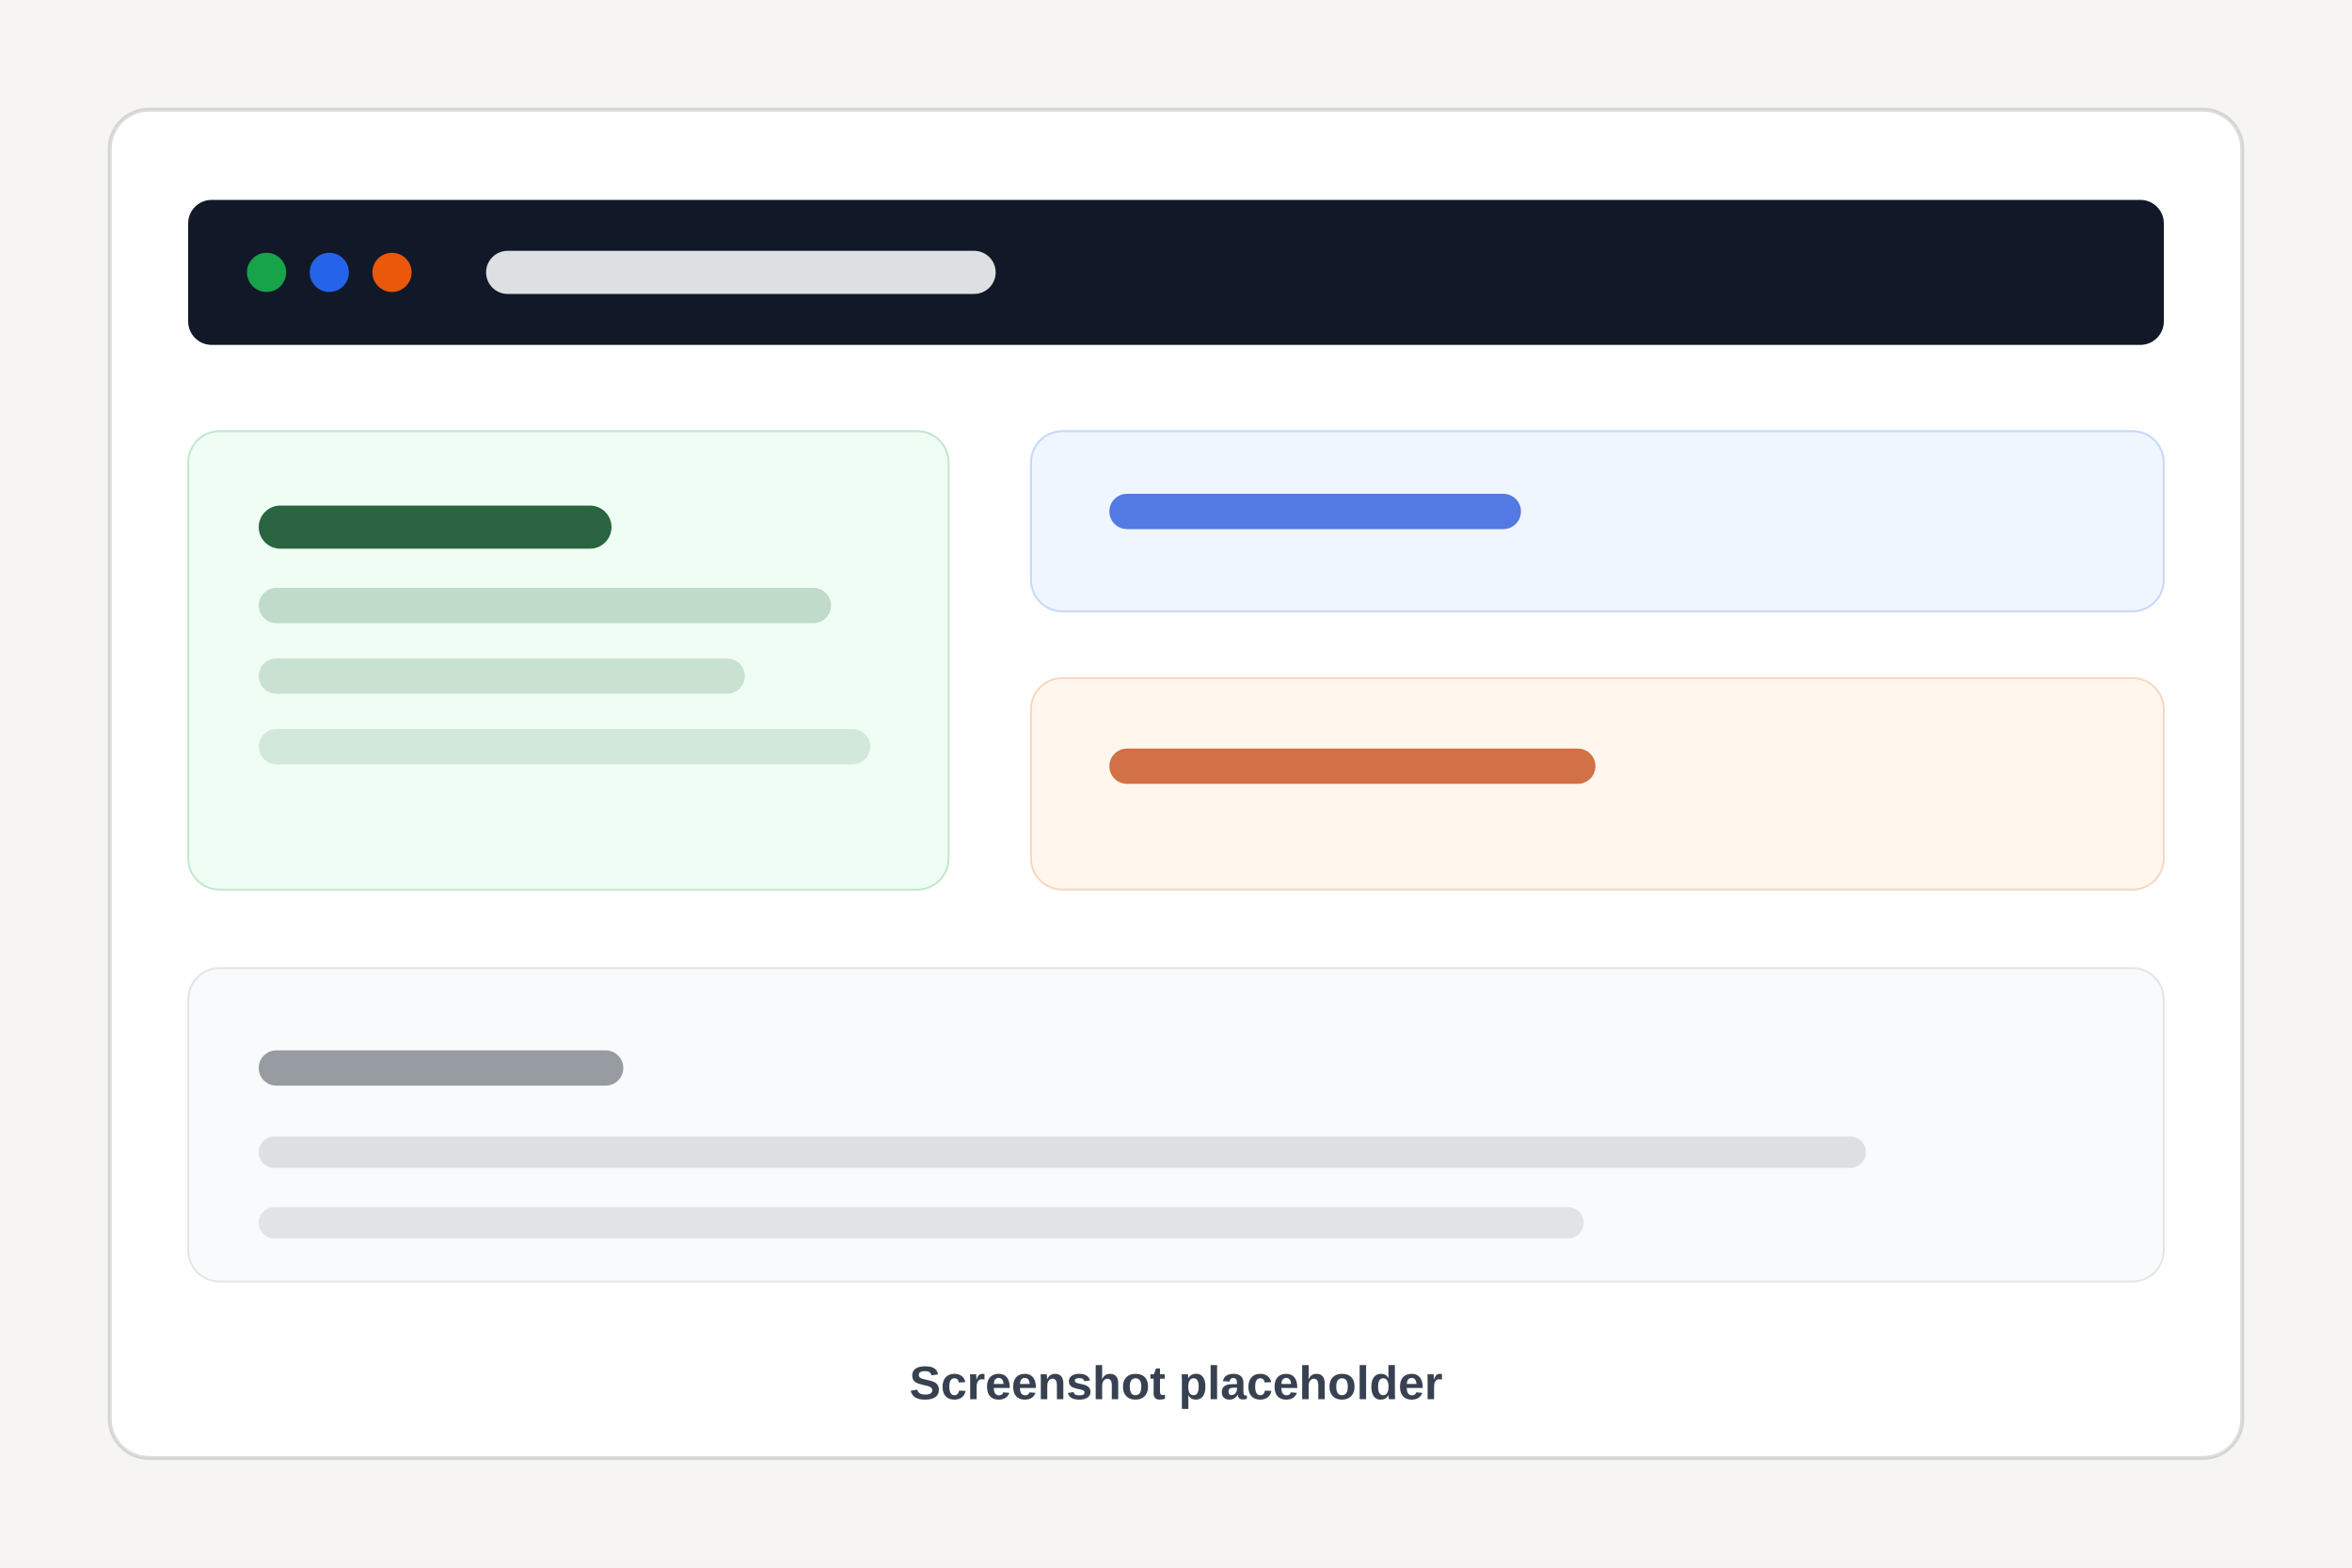
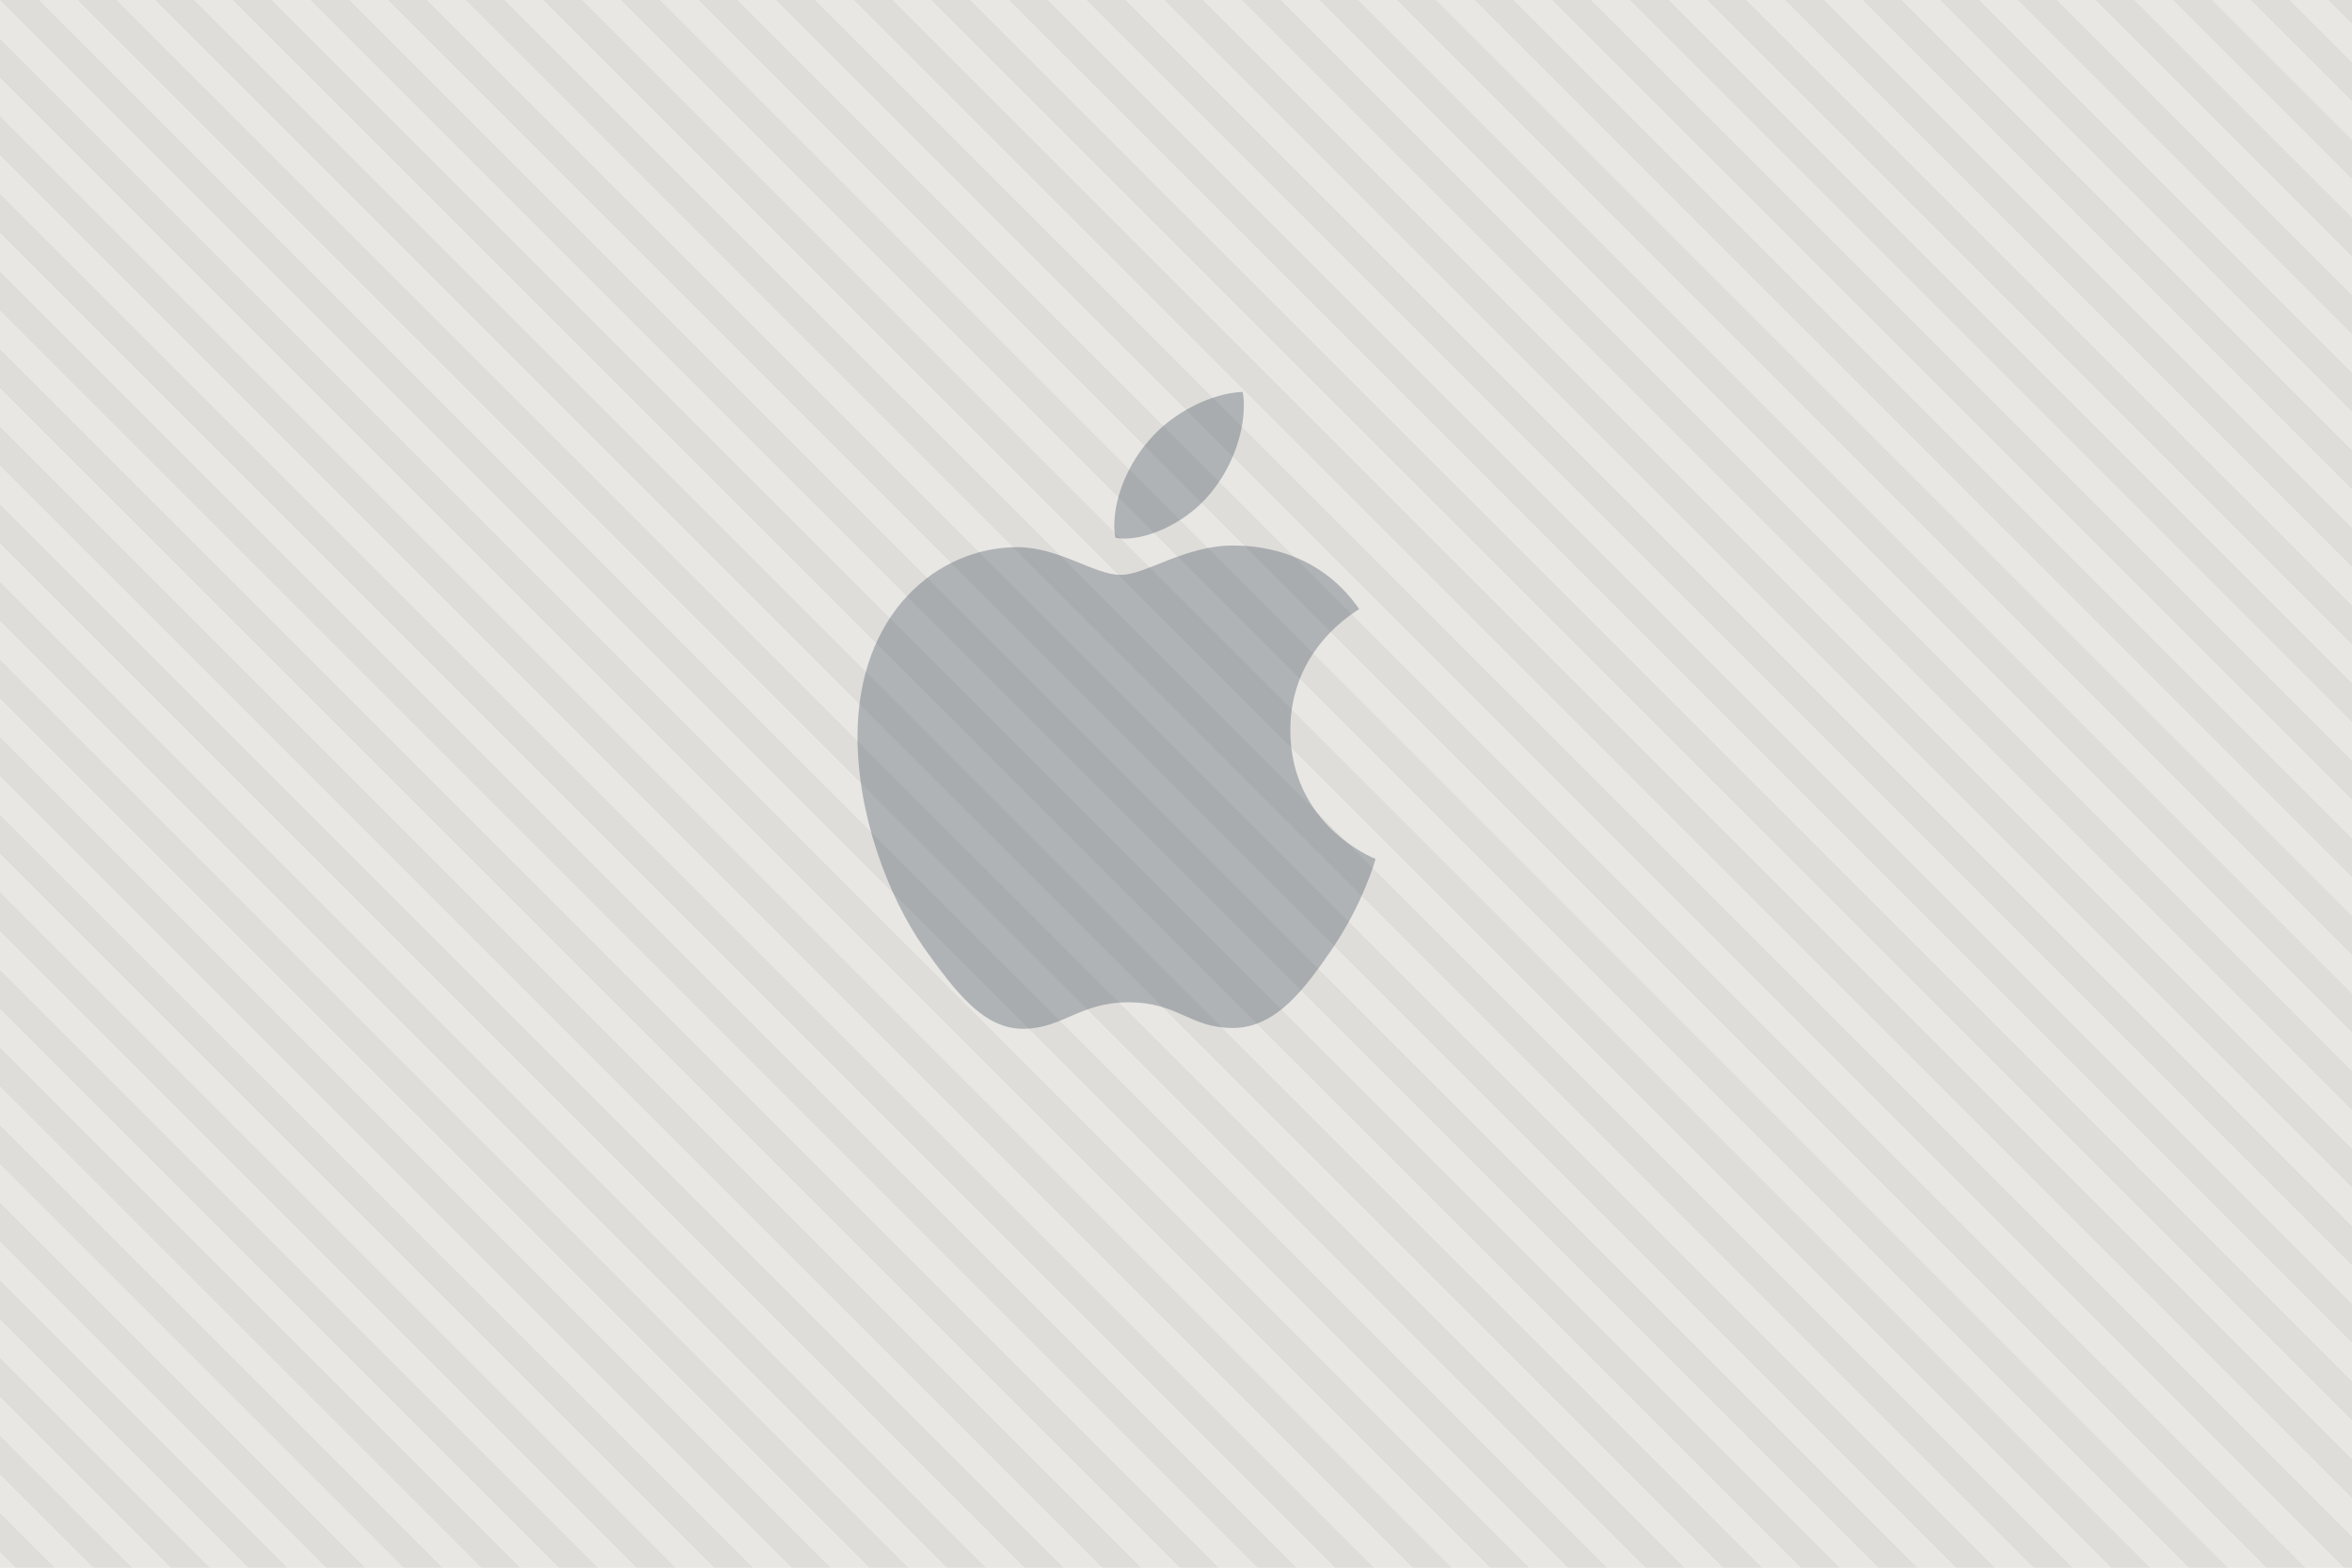
<svg xmlns="http://www.w3.org/2000/svg" width="1200" height="800" viewBox="0 0 1200 800" role="img" aria-labelledby="title desc">
-   <rect width="1200" height="800" fill="#f6f5f2" />
-   <rect x="56" y="56" width="1088" height="688" rx="20" fill="#ffffff" stroke="#1f2937" stroke-opacity="0.16" stroke-width="2" />
-   <rect x="96" y="102" width="1008" height="74" rx="12" fill="#111827" />
-   <circle cx="136" cy="139" r="10" fill="#16a34a" />
-   <circle cx="168" cy="139" r="10" fill="#2563eb" />
-   <circle cx="200" cy="139" r="10" fill="#ea580c" />
-   <rect x="248" y="128" width="260" height="22" rx="11" fill="#f8fafc" opacity="0.88" />
-   <rect x="96" y="220" width="388" height="234" rx="16" fill="#f0fdf4" stroke="#16a34a" stroke-opacity="0.24" />
-   <rect x="526" y="220" width="578" height="92" rx="16" fill="#eff6ff" stroke="#2563eb" stroke-opacity="0.22" />
-   <rect x="526" y="346" width="578" height="108" rx="16" fill="#fff7ed" stroke="#ea580c" stroke-opacity="0.22" />
-   <rect x="96" y="494" width="1008" height="160" rx="16" fill="#f8fafc" stroke="#111827" stroke-opacity="0.1" />
-   <rect x="132" y="258" width="180" height="22" rx="11" fill="#14532d" opacity="0.9" />
-   <rect x="132" y="300" width="292" height="18" rx="9" fill="#166534" opacity="0.22" />
-   <rect x="132" y="336" width="248" height="18" rx="9" fill="#166534" opacity="0.18" />
-   <rect x="132" y="372" width="312" height="18" rx="9" fill="#166534" opacity="0.14" />
-   <rect x="566" y="252" width="210" height="18" rx="9" fill="#1d4ed8" opacity="0.74" />
-   <rect x="566" y="382" width="248" height="18" rx="9" fill="#c2410c" opacity="0.74" />
-   <rect x="132" y="536" width="186" height="18" rx="9" fill="#111827" opacity="0.42" />
-   <rect x="132" y="580" width="820" height="16" rx="8" fill="#111827" opacity="0.12" />
-   <rect x="132" y="616" width="676" height="16" rx="8" fill="#111827" opacity="0.1" />
-   <text x="600" y="714" text-anchor="middle" fill="#374151" font-family="Arial, Helvetica, sans-serif" font-size="24" font-weight="700">Screenshot placeholder</text>
+   <defs>
+     <pattern id="stripe" width="28" height="28" patternUnits="userSpaceOnUse" patternTransform="rotate(135)">
+       <rect width="14" height="28" fill="#e8e7e4" />
+       <rect x="14" width="14" height="28" fill="#deddd9" />
+     </pattern>
+   </defs>
+   <rect width="1200" height="800" fill="url(#stripe)" />
+   <path transform="translate(437.5 200) scale(0.65)" fill="#4b5563" opacity="0.36" d="M393.794 170.505c-2.88 2.24-54.063 30.71-54.063 95.01 0 74.216 64.94 100.448 66.859 101.088-.32 1.92-10.237 35.828-34.23 71.017-21.112 30.71-43.825 61.74-77.734 61.74s-42.867-20.153-81.894-20.153c-38.388 0-51.823 20.793-82.854 20.793s-52.783-28.79-77.735-63.66C23.353 395.074 0 331.414 0 270.633c0-96.929 63.02-148.752 125.4-148.752 32.95 0 60.46 21.753 81.254 21.753 19.514 0 50.224-23.033 87.972-23.033 14.395 0 65.579 1.28 99.168 49.904zm-184.58-55.342c-2.56 0-5.12-.32-6.719-.64-.32-1.28-.96-5.118-.96-8.957 0-25.911 13.116-51.503 27.512-67.818C246.96 16.635 277.35.96 302.303 0c.64 2.88.96 6.398.96 9.917 0 25.592-10.877 51.183-26.232 69.738-16.634 20.473-45.105 35.508-67.818 35.508z" />
</svg>
